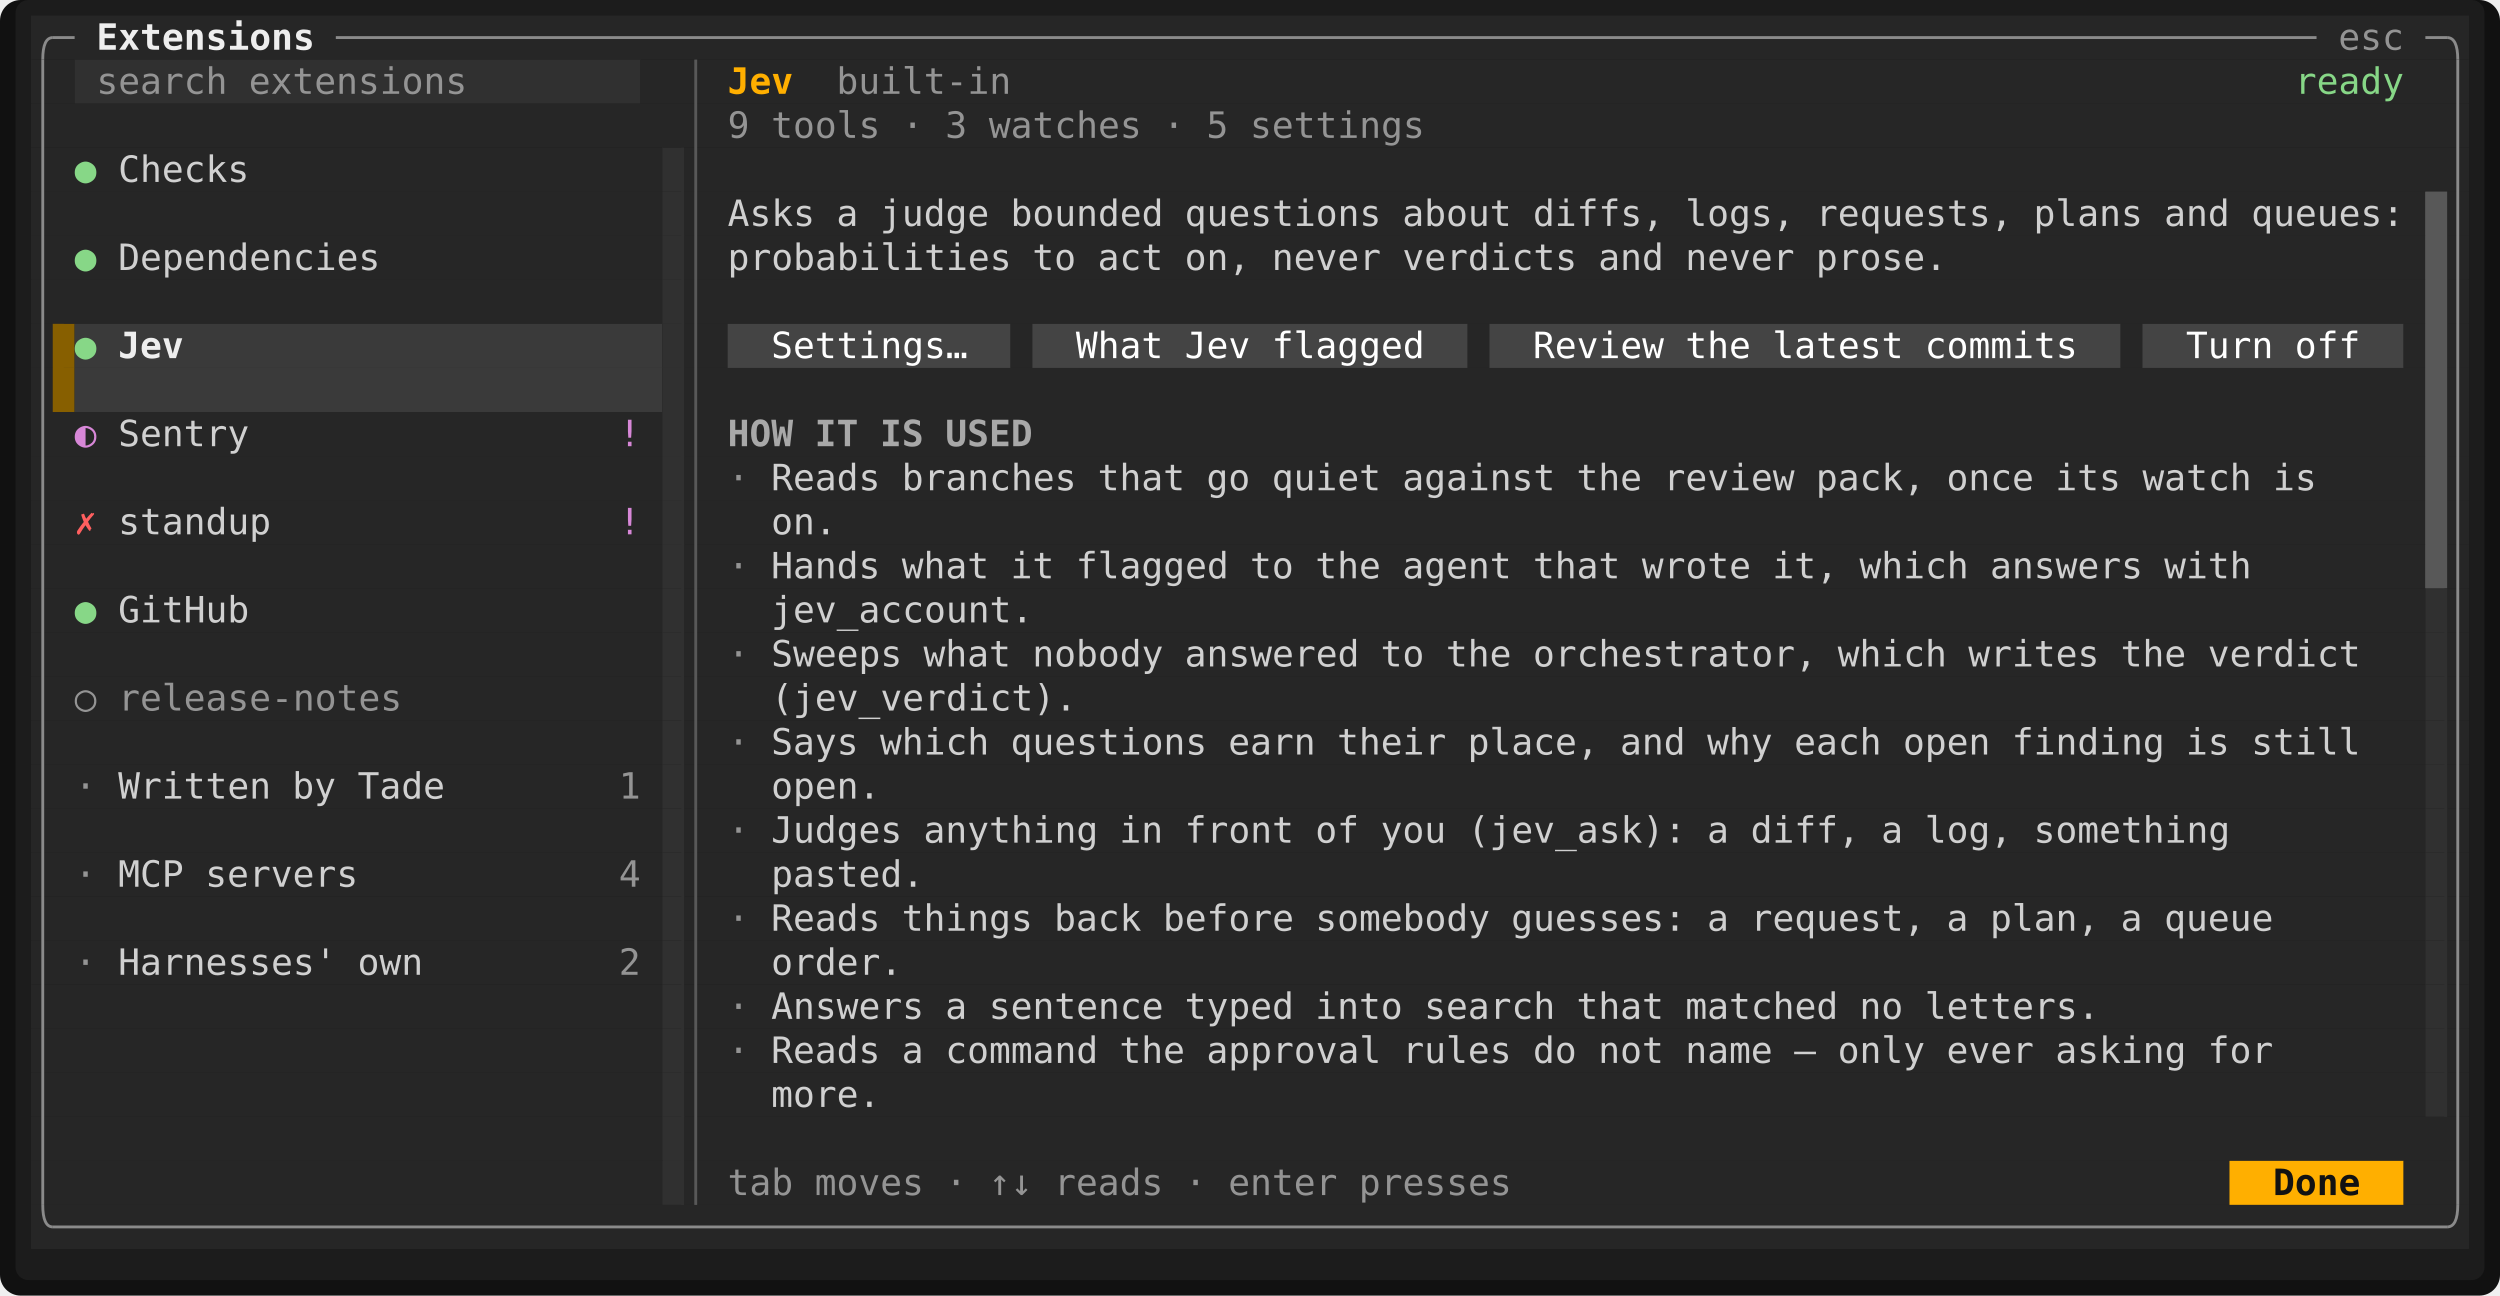
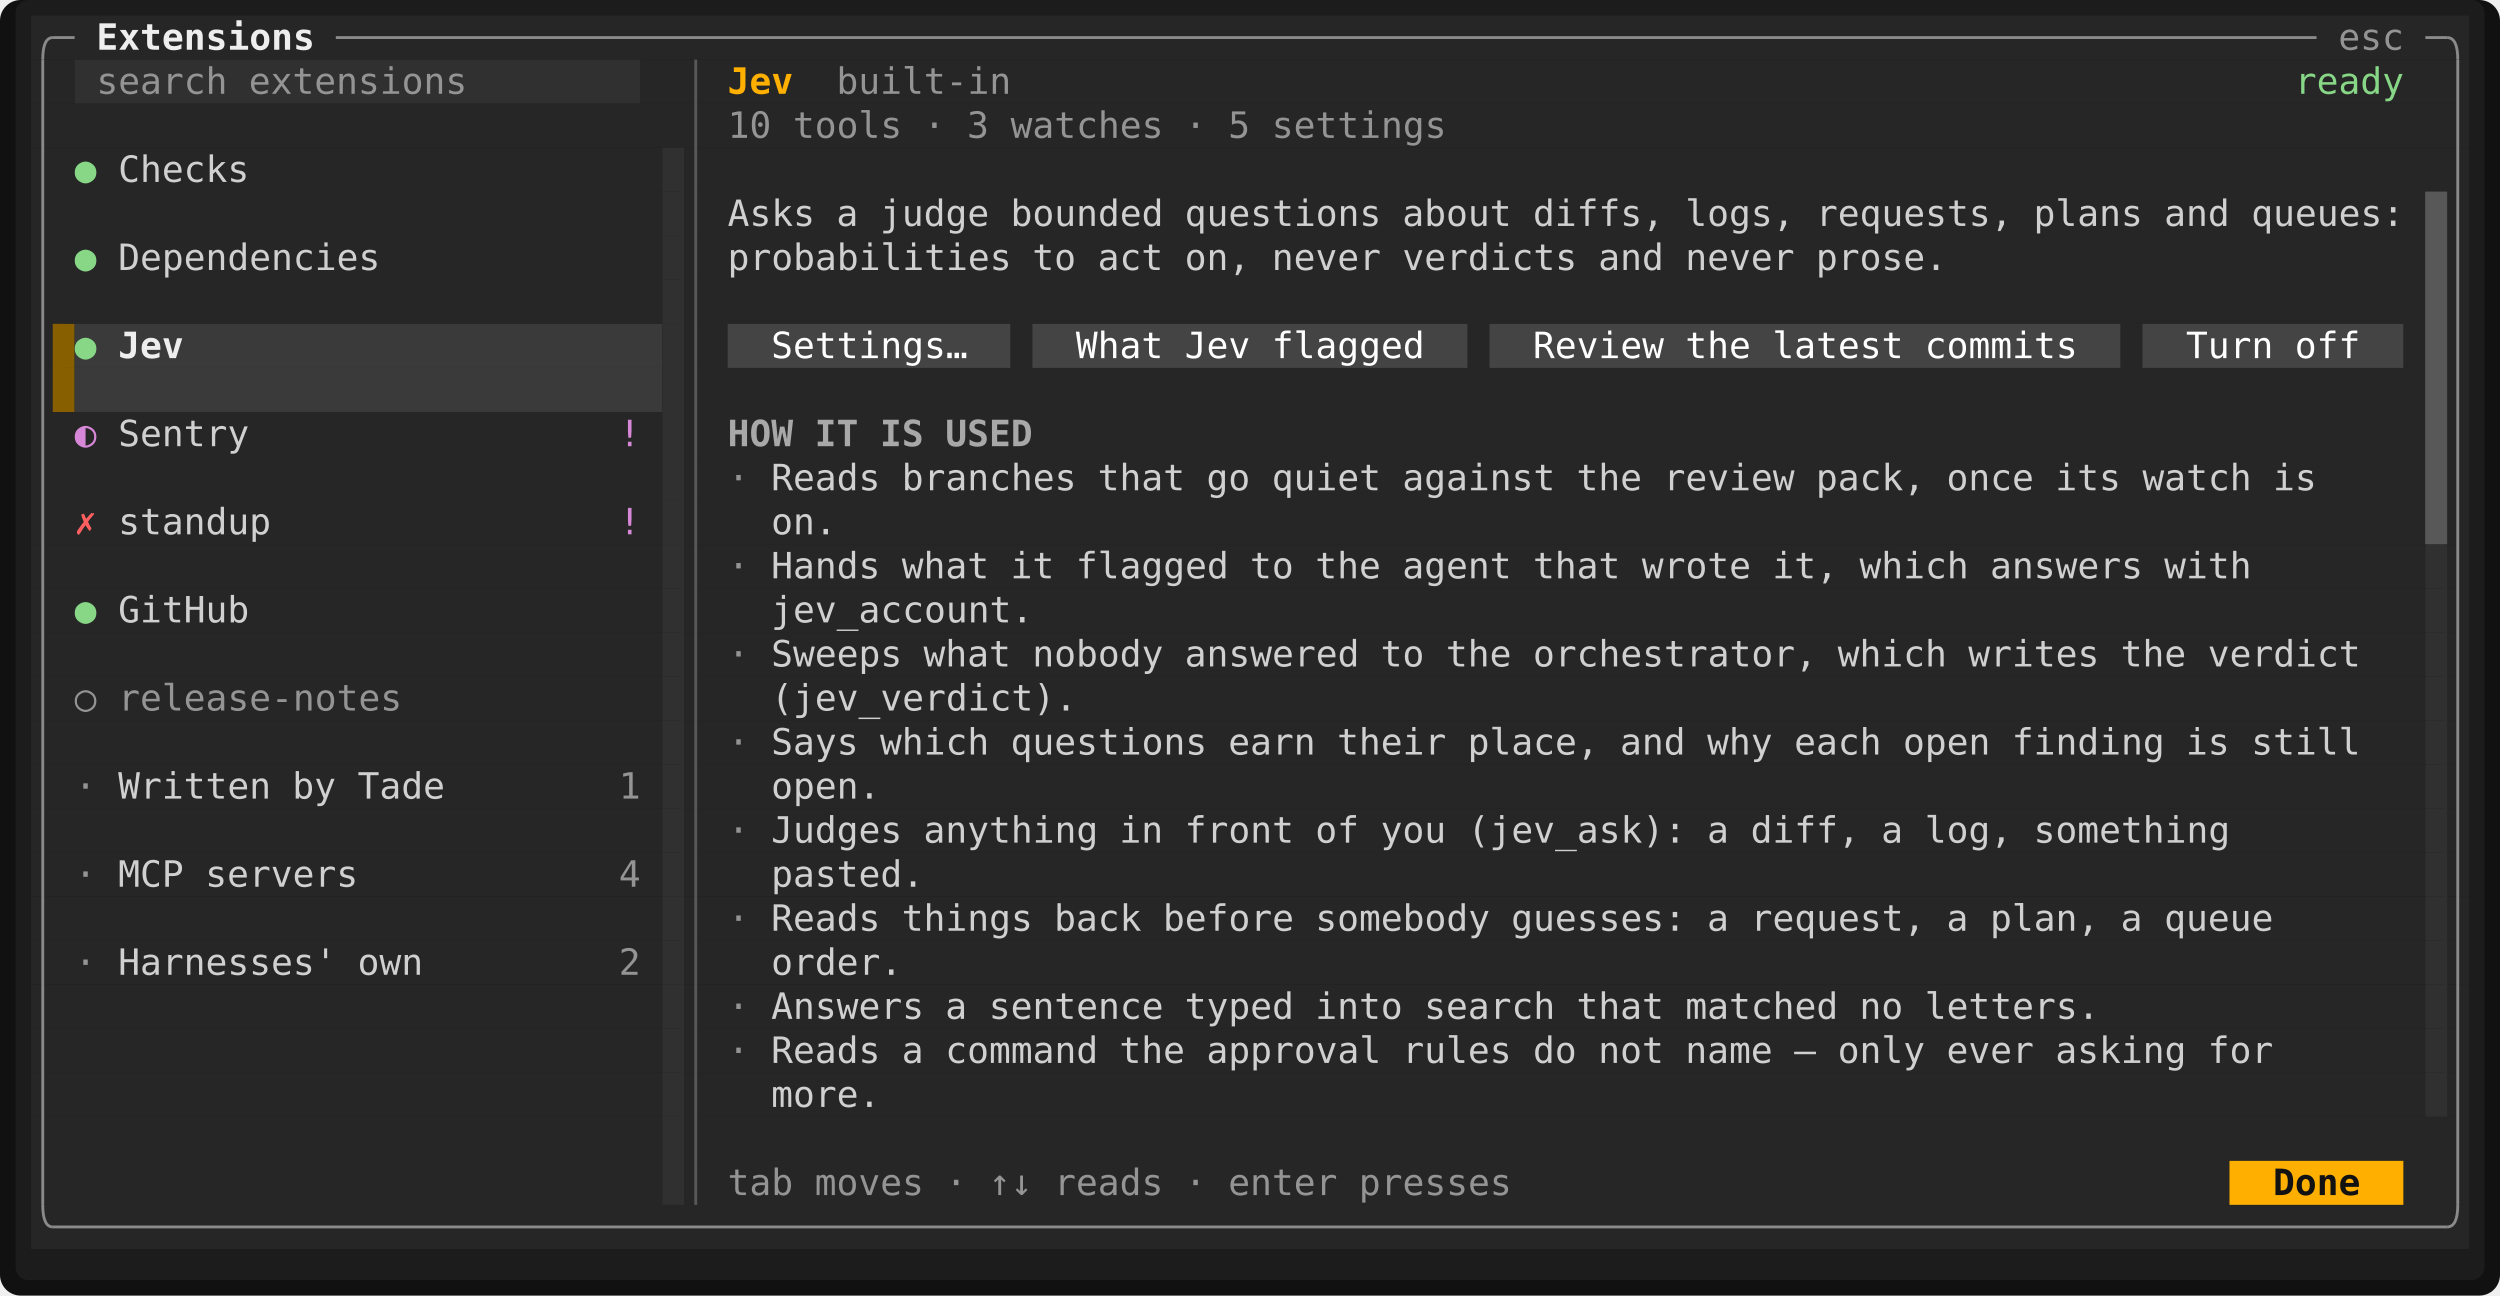
<svg xmlns="http://www.w3.org/2000/svg" viewBox="0 0 964.8 500" width="964.8" height="500" font-family="ui-monospace,SFMono-Regular,Menlo,Consolas,'DejaVu Sans Mono','Liberation Mono',monospace" font-size="14" role="img" aria-label="Tade">
  <rect width="964.8" height="500" rx="8" fill="#111111" />
  <rect x="6" y="0" width="952.8" height="494" rx="5" fill="#1c1c1c" />
  <rect x="12" y="6" width="940.8" height="17" fill="#262626" />
  <rect x="12" y="23" width="16.8" height="17" fill="#262626" />
  <rect x="28.8" y="23" width="218.4" height="17" fill="#303030" />
  <rect x="247.2" y="23" width="705.6" height="17" fill="#262626" />
  <rect x="12" y="40" width="940.8" height="17" fill="#262626" />
  <rect x="12" y="57" width="243.6" height="17" fill="#262626" />
  <rect x="255.6" y="57" width="8.4" height="17" fill="#303030" />
  <rect x="264" y="57" width="688.8" height="17" fill="#262626" />
  <rect x="12" y="74" width="243.6" height="17" fill="#262626" />
  <rect x="255.6" y="74" width="8.4" height="17" fill="#303030" />
  <rect x="264" y="74" width="672" height="17" fill="#262626" />
  <rect x="936" y="74" width="8.4" height="17" fill="#585858" />
  <rect x="944.4" y="74" width="8.4" height="17" fill="#262626" />
  <rect x="12" y="91" width="243.6" height="17" fill="#262626" />
  <rect x="255.6" y="91" width="8.4" height="17" fill="#303030" />
  <rect x="264" y="91" width="672" height="17" fill="#262626" />
  <rect x="936" y="91" width="8.4" height="17" fill="#585858" />
  <rect x="944.4" y="91" width="8.4" height="17" fill="#262626" />
  <rect x="12" y="108" width="243.6" height="17" fill="#262626" />
  <rect x="255.6" y="108" width="8.4" height="17" fill="#303030" />
  <rect x="264" y="108" width="672" height="17" fill="#262626" />
  <rect x="936" y="108" width="8.4" height="17" fill="#585858" />
  <rect x="944.4" y="108" width="8.4" height="17" fill="#262626" />
  <rect x="12" y="125" width="8.4" height="17" fill="#262626" />
  <rect x="20.4" y="125" width="8.4" height="17" fill="#875f00" />
  <rect x="28.8" y="125" width="226.8" height="17" fill="#3a3a3a" />
  <rect x="255.6" y="125" width="8.4" height="17" fill="#303030" />
  <rect x="264" y="125" width="16.8" height="17" fill="#262626" />
  <rect x="280.8" y="125" width="109.2" height="17" fill="#444444" />
  <rect x="390" y="125" width="8.4" height="17" fill="#262626" />
  <rect x="398.4" y="125" width="168" height="17" fill="#444444" />
  <rect x="566.4" y="125" width="8.4" height="17" fill="#262626" />
  <rect x="574.8" y="125" width="243.6" height="17" fill="#444444" />
  <rect x="818.4" y="125" width="8.4" height="17" fill="#262626" />
  <rect x="826.8" y="125" width="100.8" height="17" fill="#444444" />
  <rect x="927.6" y="125" width="8.4" height="17" fill="#262626" />
  <rect x="936" y="125" width="8.4" height="17" fill="#585858" />
  <rect x="944.4" y="125" width="8.4" height="17" fill="#262626" />
  <rect x="12" y="142" width="8.4" height="17" fill="#262626" />
  <rect x="20.4" y="142" width="8.4" height="17" fill="#875f00" />
  <rect x="28.8" y="142" width="226.8" height="17" fill="#3a3a3a" />
  <rect x="255.6" y="142" width="8.4" height="17" fill="#303030" />
  <rect x="264" y="142" width="672" height="17" fill="#262626" />
  <rect x="936" y="142" width="8.4" height="17" fill="#585858" />
  <rect x="944.4" y="142" width="8.4" height="17" fill="#262626" />
  <rect x="12" y="159" width="243.6" height="17" fill="#262626" />
  <rect x="255.6" y="159" width="8.4" height="17" fill="#303030" />
  <rect x="264" y="159" width="672" height="17" fill="#262626" />
  <rect x="936" y="159" width="8.4" height="17" fill="#585858" />
  <rect x="944.4" y="159" width="8.4" height="17" fill="#262626" />
  <rect x="12" y="176" width="243.6" height="17" fill="#262626" />
  <rect x="255.6" y="176" width="8.4" height="17" fill="#303030" />
  <rect x="264" y="176" width="672" height="17" fill="#262626" />
  <rect x="936" y="176" width="8.4" height="17" fill="#585858" />
  <rect x="944.4" y="176" width="8.4" height="17" fill="#262626" />
  <rect x="12" y="193" width="243.6" height="17" fill="#262626" />
  <rect x="255.6" y="193" width="8.4" height="17" fill="#303030" />
  <rect x="264" y="193" width="672" height="17" fill="#262626" />
  <rect x="936" y="193" width="8.4" height="17" fill="#585858" />
  <rect x="944.4" y="193" width="8.4" height="17" fill="#262626" />
  <rect x="12" y="210" width="243.6" height="17" fill="#262626" />
  <rect x="255.6" y="210" width="8.4" height="17" fill="#303030" />
  <rect x="264" y="210" width="672" height="17" fill="#262626" />
-   <rect x="936" y="210" width="8.4" height="17" fill="#585858" />
+   <rect x="936" y="210" width="8.4" height="17" fill="#303030" />
  <rect x="944.4" y="210" width="8.4" height="17" fill="#262626" />
  <rect x="12" y="227" width="243.6" height="17" fill="#262626" />
  <rect x="255.6" y="227" width="8.4" height="17" fill="#303030" />
  <rect x="264" y="227" width="672" height="17" fill="#262626" />
  <rect x="936" y="227" width="8.4" height="17" fill="#303030" />
  <rect x="944.4" y="227" width="8.4" height="17" fill="#262626" />
  <rect x="12" y="244" width="243.6" height="17" fill="#262626" />
  <rect x="255.6" y="244" width="8.4" height="17" fill="#303030" />
  <rect x="264" y="244" width="672" height="17" fill="#262626" />
  <rect x="936" y="244" width="8.4" height="17" fill="#303030" />
  <rect x="944.4" y="244" width="8.4" height="17" fill="#262626" />
  <rect x="12" y="261" width="243.6" height="17" fill="#262626" />
  <rect x="255.6" y="261" width="8.4" height="17" fill="#303030" />
  <rect x="264" y="261" width="672" height="17" fill="#262626" />
  <rect x="936" y="261" width="8.4" height="17" fill="#303030" />
  <rect x="944.4" y="261" width="8.4" height="17" fill="#262626" />
  <rect x="12" y="278" width="243.6" height="17" fill="#262626" />
  <rect x="255.6" y="278" width="8.4" height="17" fill="#303030" />
  <rect x="264" y="278" width="672" height="17" fill="#262626" />
  <rect x="936" y="278" width="8.4" height="17" fill="#303030" />
  <rect x="944.4" y="278" width="8.4" height="17" fill="#262626" />
  <rect x="12" y="295" width="243.6" height="17" fill="#262626" />
  <rect x="255.6" y="295" width="8.4" height="17" fill="#303030" />
  <rect x="264" y="295" width="672" height="17" fill="#262626" />
  <rect x="936" y="295" width="8.4" height="17" fill="#303030" />
  <rect x="944.4" y="295" width="8.4" height="17" fill="#262626" />
  <rect x="12" y="312" width="243.6" height="17" fill="#262626" />
  <rect x="255.6" y="312" width="8.4" height="17" fill="#303030" />
  <rect x="264" y="312" width="672" height="17" fill="#262626" />
  <rect x="936" y="312" width="8.4" height="17" fill="#303030" />
  <rect x="944.4" y="312" width="8.4" height="17" fill="#262626" />
  <rect x="12" y="329" width="243.6" height="17" fill="#262626" />
  <rect x="255.6" y="329" width="8.4" height="17" fill="#303030" />
  <rect x="264" y="329" width="672" height="17" fill="#262626" />
  <rect x="936" y="329" width="8.4" height="17" fill="#303030" />
  <rect x="944.4" y="329" width="8.4" height="17" fill="#262626" />
  <rect x="12" y="346" width="243.6" height="17" fill="#262626" />
  <rect x="255.6" y="346" width="8.4" height="17" fill="#303030" />
  <rect x="264" y="346" width="672" height="17" fill="#262626" />
  <rect x="936" y="346" width="8.4" height="17" fill="#303030" />
  <rect x="944.4" y="346" width="8.4" height="17" fill="#262626" />
  <rect x="12" y="363" width="243.6" height="17" fill="#262626" />
  <rect x="255.6" y="363" width="8.4" height="17" fill="#303030" />
  <rect x="264" y="363" width="672" height="17" fill="#262626" />
  <rect x="936" y="363" width="8.4" height="17" fill="#303030" />
  <rect x="944.4" y="363" width="8.4" height="17" fill="#262626" />
  <rect x="12" y="380" width="243.6" height="17" fill="#262626" />
  <rect x="255.6" y="380" width="8.4" height="17" fill="#303030" />
  <rect x="264" y="380" width="672" height="17" fill="#262626" />
  <rect x="936" y="380" width="8.4" height="17" fill="#303030" />
  <rect x="944.4" y="380" width="8.4" height="17" fill="#262626" />
  <rect x="12" y="397" width="243.6" height="17" fill="#262626" />
  <rect x="255.6" y="397" width="8.4" height="17" fill="#303030" />
  <rect x="264" y="397" width="672" height="17" fill="#262626" />
  <rect x="936" y="397" width="8.4" height="17" fill="#303030" />
  <rect x="944.4" y="397" width="8.4" height="17" fill="#262626" />
  <rect x="12" y="414" width="243.6" height="17" fill="#262626" />
  <rect x="255.6" y="414" width="8.4" height="17" fill="#303030" />
  <rect x="264" y="414" width="672" height="17" fill="#262626" />
  <rect x="936" y="414" width="8.4" height="17" fill="#303030" />
  <rect x="944.4" y="414" width="8.4" height="17" fill="#262626" />
  <rect x="12" y="431" width="243.6" height="17" fill="#262626" />
  <rect x="255.6" y="431" width="8.4" height="17" fill="#303030" />
  <rect x="264" y="431" width="688.8" height="17" fill="#262626" />
  <rect x="12" y="448" width="243.6" height="17" fill="#262626" />
  <rect x="255.6" y="448" width="8.4" height="17" fill="#303030" />
  <rect x="264" y="448" width="596.4" height="17" fill="#262626" />
  <rect x="860.4" y="448" width="67.2" height="17" fill="#ffaf00" />
  <rect x="927.6" y="448" width="25.2" height="17" fill="#262626" />
  <rect x="12" y="465" width="940.8" height="17" fill="#262626" />
  <rect x="262.95" y="57" width="1.05" height="408" fill="#303030" />
-   <rect x="936" y="74" width="8.4" height="153" fill="#585858" />
+   <rect x="936" y="74" width="8.4" height="136" fill="#585858" />
  <rect x="20.4" y="125" width="4.2" height="34" fill="#875f00" />
-   <rect x="943.35" y="227" width="1.05" height="204" fill="#303030" />
+   <rect x="943.35" y="210" width="1.05" height="221" fill="#303030" />
  <path d="M16.5 23Q16.5 14.5 20.4 14.5" fill="none" stroke="#8a8a8a" stroke-width="1.1" />
  <line x1="20.4" y1="14.5" x2="28.8" y2="14.5" stroke="#8a8a8a" stroke-width="1.1" />
  <line x1="129.6" y1="14.5" x2="894" y2="14.5" stroke="#8a8a8a" stroke-width="1.1" />
  <line x1="936" y1="14.5" x2="944.4" y2="14.5" stroke="#8a8a8a" stroke-width="1.1" />
  <path d="M948.5 23Q948.5 14.5 944.4 14.5" fill="none" stroke="#8a8a8a" stroke-width="1.1" />
  <line x1="16.5" y1="23" x2="16.5" y2="465" stroke="#8a8a8a" stroke-width="1.1" />
  <line x1="268.5" y1="23" x2="268.5" y2="465" stroke="#585858" stroke-width="1.1" />
  <line x1="948.5" y1="23" x2="948.5" y2="465" stroke="#8a8a8a" stroke-width="1.1" />
  <path d="M16.5 465Q16.5 473.5 20.4 473.5" fill="none" stroke="#8a8a8a" stroke-width="1.1" />
  <line x1="20.4" y1="473.5" x2="944.4" y2="473.5" stroke="#8a8a8a" stroke-width="1.1" />
  <path d="M948.5 465Q948.5 473.5 944.4 473.5" fill="none" stroke="#8a8a8a" stroke-width="1.1" />
  <text x="37.2" y="19.2" textLength="84" lengthAdjust="spacingAndGlyphs" fill="#eeeeee" font-weight="700">Extensions</text>
  <text x="902.4" y="19.2" textLength="25.2" lengthAdjust="spacingAndGlyphs" fill="#949494">esc</text>
  <text x="37.2" y="36.2" textLength="50.4" lengthAdjust="spacingAndGlyphs" fill="#949494">search</text>
  <text x="96" y="36.2" textLength="84" lengthAdjust="spacingAndGlyphs" fill="#949494">extensions</text>
  <text x="280.8" y="36.2" textLength="25.2" lengthAdjust="spacingAndGlyphs" fill="#ffaf00" font-weight="700">Jev</text>
  <text x="322.8" y="36.2" textLength="67.2" lengthAdjust="spacingAndGlyphs" fill="#949494">built-in</text>
  <text x="885.6" y="36.2" textLength="42" lengthAdjust="spacingAndGlyphs" fill="#87d787">ready</text>
-   <text x="280.8" y="53.2" textLength="8.4" lengthAdjust="spacingAndGlyphs" fill="#949494">9</text>
-   <text x="297.6" y="53.2" textLength="42" lengthAdjust="spacingAndGlyphs" fill="#949494">tools</text>
-   <text x="348" y="53.2" textLength="8.4" lengthAdjust="spacingAndGlyphs" fill="#949494">·</text>
-   <text x="364.8" y="53.2" textLength="8.4" lengthAdjust="spacingAndGlyphs" fill="#949494">3</text>
-   <text x="381.6" y="53.2" textLength="58.8" lengthAdjust="spacingAndGlyphs" fill="#949494">watches</text>
-   <text x="448.8" y="53.2" textLength="8.4" lengthAdjust="spacingAndGlyphs" fill="#949494">·</text>
-   <text x="465.6" y="53.2" textLength="8.4" lengthAdjust="spacingAndGlyphs" fill="#949494">5</text>
-   <text x="482.4" y="53.2" textLength="67.2" lengthAdjust="spacingAndGlyphs" fill="#949494">settings</text>
+   <text x="280.8" y="53.2" textLength="16.8" lengthAdjust="spacingAndGlyphs" fill="#949494">10</text>
+   <text x="306" y="53.2" textLength="42" lengthAdjust="spacingAndGlyphs" fill="#949494">tools</text>
+   <text x="356.4" y="53.2" textLength="8.4" lengthAdjust="spacingAndGlyphs" fill="#949494">·</text>
+   <text x="373.2" y="53.2" textLength="8.4" lengthAdjust="spacingAndGlyphs" fill="#949494">3</text>
+   <text x="390" y="53.2" textLength="58.8" lengthAdjust="spacingAndGlyphs" fill="#949494">watches</text>
+   <text x="457.2" y="53.2" textLength="8.4" lengthAdjust="spacingAndGlyphs" fill="#949494">·</text>
+   <text x="474" y="53.2" textLength="8.4" lengthAdjust="spacingAndGlyphs" fill="#949494">5</text>
+   <text x="490.8" y="53.2" textLength="67.2" lengthAdjust="spacingAndGlyphs" fill="#949494">settings</text>
  <text x="28.8" y="70.2" textLength="8.4" lengthAdjust="spacingAndGlyphs" fill="#87d787">●</text>
  <text x="45.6" y="70.2" textLength="50.4" lengthAdjust="spacingAndGlyphs" fill="#d0d0d0">Checks</text>
  <text x="280.8" y="87.2" textLength="33.6" lengthAdjust="spacingAndGlyphs" fill="#d0d0d0">Asks</text>
  <text x="322.8" y="87.2" textLength="8.4" lengthAdjust="spacingAndGlyphs" fill="#d0d0d0">a</text>
  <text x="339.6" y="87.2" textLength="42" lengthAdjust="spacingAndGlyphs" fill="#d0d0d0">judge</text>
  <text x="390" y="87.2" textLength="58.8" lengthAdjust="spacingAndGlyphs" fill="#d0d0d0">bounded</text>
  <text x="457.2" y="87.2" textLength="75.6" lengthAdjust="spacingAndGlyphs" fill="#d0d0d0">questions</text>
  <text x="541.2" y="87.2" textLength="42" lengthAdjust="spacingAndGlyphs" fill="#d0d0d0">about</text>
  <text x="591.6" y="87.2" textLength="50.4" lengthAdjust="spacingAndGlyphs" fill="#d0d0d0">diffs,</text>
  <text x="650.4" y="87.2" textLength="42" lengthAdjust="spacingAndGlyphs" fill="#d0d0d0">logs,</text>
  <text x="700.8" y="87.2" textLength="75.6" lengthAdjust="spacingAndGlyphs" fill="#d0d0d0">requests,</text>
  <text x="784.8" y="87.2" textLength="42" lengthAdjust="spacingAndGlyphs" fill="#d0d0d0">plans</text>
  <text x="835.2" y="87.2" textLength="25.2" lengthAdjust="spacingAndGlyphs" fill="#d0d0d0">and</text>
  <text x="868.8" y="87.2" textLength="58.8" lengthAdjust="spacingAndGlyphs" fill="#d0d0d0">queues:</text>
  <text x="28.8" y="104.2" textLength="8.4" lengthAdjust="spacingAndGlyphs" fill="#87d787">●</text>
  <text x="45.6" y="104.2" textLength="100.8" lengthAdjust="spacingAndGlyphs" fill="#d0d0d0">Dependencies</text>
  <text x="280.8" y="104.2" textLength="109.2" lengthAdjust="spacingAndGlyphs" fill="#d0d0d0">probabilities</text>
  <text x="398.4" y="104.2" textLength="16.8" lengthAdjust="spacingAndGlyphs" fill="#d0d0d0">to</text>
  <text x="423.6" y="104.2" textLength="25.2" lengthAdjust="spacingAndGlyphs" fill="#d0d0d0">act</text>
  <text x="457.2" y="104.2" textLength="25.2" lengthAdjust="spacingAndGlyphs" fill="#d0d0d0">on,</text>
  <text x="490.8" y="104.2" textLength="42" lengthAdjust="spacingAndGlyphs" fill="#d0d0d0">never</text>
  <text x="541.2" y="104.2" textLength="67.2" lengthAdjust="spacingAndGlyphs" fill="#d0d0d0">verdicts</text>
  <text x="616.8" y="104.2" textLength="25.2" lengthAdjust="spacingAndGlyphs" fill="#d0d0d0">and</text>
  <text x="650.4" y="104.2" textLength="42" lengthAdjust="spacingAndGlyphs" fill="#d0d0d0">never</text>
  <text x="700.8" y="104.2" textLength="50.4" lengthAdjust="spacingAndGlyphs" fill="#d0d0d0">prose.</text>
  <text x="28.8" y="138.2" textLength="8.4" lengthAdjust="spacingAndGlyphs" fill="#87d787">●</text>
  <text x="45.6" y="138.2" textLength="25.2" lengthAdjust="spacingAndGlyphs" fill="#eeeeee" font-weight="700">Jev</text>
  <text x="297.6" y="138.2" textLength="75.6" lengthAdjust="spacingAndGlyphs" fill="#ffffff">Settings…</text>
  <text x="415.2" y="138.2" textLength="33.6" lengthAdjust="spacingAndGlyphs" fill="#ffffff">What</text>
  <text x="457.2" y="138.2" textLength="25.2" lengthAdjust="spacingAndGlyphs" fill="#ffffff">Jev</text>
  <text x="490.8" y="138.2" textLength="58.8" lengthAdjust="spacingAndGlyphs" fill="#ffffff">flagged</text>
  <text x="591.6" y="138.2" textLength="50.4" lengthAdjust="spacingAndGlyphs" fill="#ffffff">Review</text>
  <text x="650.4" y="138.2" textLength="25.2" lengthAdjust="spacingAndGlyphs" fill="#ffffff">the</text>
  <text x="684" y="138.2" textLength="50.4" lengthAdjust="spacingAndGlyphs" fill="#ffffff">latest</text>
  <text x="742.8" y="138.2" textLength="58.8" lengthAdjust="spacingAndGlyphs" fill="#ffffff">commits</text>
  <text x="843.6" y="138.2" textLength="33.6" lengthAdjust="spacingAndGlyphs" fill="#ffffff">Turn</text>
  <text x="885.6" y="138.2" textLength="25.2" lengthAdjust="spacingAndGlyphs" fill="#ffffff">off</text>
  <text x="28.8" y="172.2" textLength="8.4" lengthAdjust="spacingAndGlyphs" fill="#d787d7">◐</text>
  <text x="45.6" y="172.2" textLength="50.4" lengthAdjust="spacingAndGlyphs" fill="#d0d0d0">Sentry</text>
  <text x="238.8" y="172.2" textLength="8.4" lengthAdjust="spacingAndGlyphs" fill="#d787d7">!</text>
  <text x="280.8" y="172.2" textLength="25.2" lengthAdjust="spacingAndGlyphs" fill="#a8a8a8" font-weight="700">HOW</text>
  <text x="314.4" y="172.2" textLength="16.8" lengthAdjust="spacingAndGlyphs" fill="#a8a8a8" font-weight="700">IT</text>
  <text x="339.6" y="172.2" textLength="16.8" lengthAdjust="spacingAndGlyphs" fill="#a8a8a8" font-weight="700">IS</text>
  <text x="364.8" y="172.2" textLength="33.6" lengthAdjust="spacingAndGlyphs" fill="#a8a8a8" font-weight="700">USED</text>
  <text x="280.8" y="189.2" textLength="8.4" lengthAdjust="spacingAndGlyphs" fill="#949494">·</text>
  <text x="297.6" y="189.2" textLength="42" lengthAdjust="spacingAndGlyphs" fill="#d0d0d0">Reads</text>
  <text x="348" y="189.2" textLength="67.2" lengthAdjust="spacingAndGlyphs" fill="#d0d0d0">branches</text>
  <text x="423.6" y="189.2" textLength="33.6" lengthAdjust="spacingAndGlyphs" fill="#d0d0d0">that</text>
  <text x="465.6" y="189.2" textLength="16.8" lengthAdjust="spacingAndGlyphs" fill="#d0d0d0">go</text>
  <text x="490.8" y="189.2" textLength="42" lengthAdjust="spacingAndGlyphs" fill="#d0d0d0">quiet</text>
  <text x="541.2" y="189.2" textLength="58.8" lengthAdjust="spacingAndGlyphs" fill="#d0d0d0">against</text>
  <text x="608.4" y="189.2" textLength="25.2" lengthAdjust="spacingAndGlyphs" fill="#d0d0d0">the</text>
  <text x="642" y="189.2" textLength="50.4" lengthAdjust="spacingAndGlyphs" fill="#d0d0d0">review</text>
  <text x="700.8" y="189.2" textLength="42" lengthAdjust="spacingAndGlyphs" fill="#d0d0d0">pack,</text>
  <text x="751.2" y="189.2" textLength="33.6" lengthAdjust="spacingAndGlyphs" fill="#d0d0d0">once</text>
  <text x="793.2" y="189.2" textLength="25.2" lengthAdjust="spacingAndGlyphs" fill="#d0d0d0">its</text>
  <text x="826.8" y="189.2" textLength="42" lengthAdjust="spacingAndGlyphs" fill="#d0d0d0">watch</text>
  <text x="877.2" y="189.2" textLength="16.8" lengthAdjust="spacingAndGlyphs" fill="#d0d0d0">is</text>
  <text x="28.8" y="206.2" textLength="8.4" lengthAdjust="spacingAndGlyphs" fill="#ff5f5f">✗</text>
  <text x="45.6" y="206.2" textLength="58.8" lengthAdjust="spacingAndGlyphs" fill="#d0d0d0">standup</text>
  <text x="238.8" y="206.2" textLength="8.4" lengthAdjust="spacingAndGlyphs" fill="#d787d7">!</text>
  <text x="297.6" y="206.2" textLength="25.2" lengthAdjust="spacingAndGlyphs" fill="#d0d0d0">on.</text>
  <text x="280.8" y="223.2" textLength="8.4" lengthAdjust="spacingAndGlyphs" fill="#949494">·</text>
  <text x="297.6" y="223.2" textLength="42" lengthAdjust="spacingAndGlyphs" fill="#d0d0d0">Hands</text>
  <text x="348" y="223.2" textLength="33.6" lengthAdjust="spacingAndGlyphs" fill="#d0d0d0">what</text>
  <text x="390" y="223.2" textLength="16.8" lengthAdjust="spacingAndGlyphs" fill="#d0d0d0">it</text>
  <text x="415.2" y="223.2" textLength="58.8" lengthAdjust="spacingAndGlyphs" fill="#d0d0d0">flagged</text>
  <text x="482.4" y="223.2" textLength="16.8" lengthAdjust="spacingAndGlyphs" fill="#d0d0d0">to</text>
  <text x="507.6" y="223.2" textLength="25.2" lengthAdjust="spacingAndGlyphs" fill="#d0d0d0">the</text>
  <text x="541.2" y="223.2" textLength="42" lengthAdjust="spacingAndGlyphs" fill="#d0d0d0">agent</text>
  <text x="591.6" y="223.2" textLength="33.6" lengthAdjust="spacingAndGlyphs" fill="#d0d0d0">that</text>
  <text x="633.6" y="223.2" textLength="42" lengthAdjust="spacingAndGlyphs" fill="#d0d0d0">wrote</text>
  <text x="684" y="223.2" textLength="25.2" lengthAdjust="spacingAndGlyphs" fill="#d0d0d0">it,</text>
  <text x="717.6" y="223.2" textLength="42" lengthAdjust="spacingAndGlyphs" fill="#d0d0d0">which</text>
  <text x="768" y="223.2" textLength="58.8" lengthAdjust="spacingAndGlyphs" fill="#d0d0d0">answers</text>
  <text x="835.2" y="223.2" textLength="33.6" lengthAdjust="spacingAndGlyphs" fill="#d0d0d0">with</text>
  <text x="28.8" y="240.2" textLength="8.4" lengthAdjust="spacingAndGlyphs" fill="#87d787">●</text>
  <text x="45.6" y="240.2" textLength="50.4" lengthAdjust="spacingAndGlyphs" fill="#d0d0d0">GitHub</text>
  <text x="297.6" y="240.2" textLength="100.8" lengthAdjust="spacingAndGlyphs" fill="#d0d0d0">jev_account.</text>
  <text x="280.8" y="257.2" textLength="8.4" lengthAdjust="spacingAndGlyphs" fill="#949494">·</text>
  <text x="297.6" y="257.2" textLength="50.4" lengthAdjust="spacingAndGlyphs" fill="#d0d0d0">Sweeps</text>
  <text x="356.4" y="257.2" textLength="33.6" lengthAdjust="spacingAndGlyphs" fill="#d0d0d0">what</text>
  <text x="398.4" y="257.2" textLength="50.4" lengthAdjust="spacingAndGlyphs" fill="#d0d0d0">nobody</text>
  <text x="457.2" y="257.2" textLength="67.2" lengthAdjust="spacingAndGlyphs" fill="#d0d0d0">answered</text>
  <text x="532.8" y="257.2" textLength="16.8" lengthAdjust="spacingAndGlyphs" fill="#d0d0d0">to</text>
  <text x="558" y="257.2" textLength="25.2" lengthAdjust="spacingAndGlyphs" fill="#d0d0d0">the</text>
  <text x="591.6" y="257.2" textLength="109.2" lengthAdjust="spacingAndGlyphs" fill="#d0d0d0">orchestrator,</text>
  <text x="709.2" y="257.2" textLength="42" lengthAdjust="spacingAndGlyphs" fill="#d0d0d0">which</text>
  <text x="759.6" y="257.2" textLength="50.4" lengthAdjust="spacingAndGlyphs" fill="#d0d0d0">writes</text>
  <text x="818.4" y="257.2" textLength="25.2" lengthAdjust="spacingAndGlyphs" fill="#d0d0d0">the</text>
  <text x="852" y="257.2" textLength="58.8" lengthAdjust="spacingAndGlyphs" fill="#d0d0d0">verdict</text>
  <text x="28.8" y="274.2" textLength="8.4" lengthAdjust="spacingAndGlyphs" fill="#949494">○</text>
  <text x="45.6" y="274.2" textLength="109.2" lengthAdjust="spacingAndGlyphs" fill="#949494">release-notes</text>
  <text x="297.6" y="274.2" textLength="117.6" lengthAdjust="spacingAndGlyphs" fill="#d0d0d0">(jev_verdict).</text>
  <text x="280.8" y="291.2" textLength="8.4" lengthAdjust="spacingAndGlyphs" fill="#949494">·</text>
  <text x="297.6" y="291.2" textLength="33.6" lengthAdjust="spacingAndGlyphs" fill="#d0d0d0">Says</text>
  <text x="339.6" y="291.2" textLength="42" lengthAdjust="spacingAndGlyphs" fill="#d0d0d0">which</text>
  <text x="390" y="291.2" textLength="75.6" lengthAdjust="spacingAndGlyphs" fill="#d0d0d0">questions</text>
  <text x="474" y="291.2" textLength="33.6" lengthAdjust="spacingAndGlyphs" fill="#d0d0d0">earn</text>
  <text x="516" y="291.2" textLength="42" lengthAdjust="spacingAndGlyphs" fill="#d0d0d0">their</text>
  <text x="566.4" y="291.2" textLength="50.4" lengthAdjust="spacingAndGlyphs" fill="#d0d0d0">place,</text>
  <text x="625.2" y="291.2" textLength="25.2" lengthAdjust="spacingAndGlyphs" fill="#d0d0d0">and</text>
  <text x="658.8" y="291.2" textLength="25.2" lengthAdjust="spacingAndGlyphs" fill="#d0d0d0">why</text>
  <text x="692.4" y="291.2" textLength="33.6" lengthAdjust="spacingAndGlyphs" fill="#d0d0d0">each</text>
  <text x="734.4" y="291.2" textLength="33.6" lengthAdjust="spacingAndGlyphs" fill="#d0d0d0">open</text>
  <text x="776.4" y="291.2" textLength="58.8" lengthAdjust="spacingAndGlyphs" fill="#d0d0d0">finding</text>
  <text x="843.6" y="291.2" textLength="16.8" lengthAdjust="spacingAndGlyphs" fill="#d0d0d0">is</text>
  <text x="868.8" y="291.2" textLength="42" lengthAdjust="spacingAndGlyphs" fill="#d0d0d0">still</text>
  <text x="28.8" y="308.2" textLength="8.4" lengthAdjust="spacingAndGlyphs" fill="#949494">·</text>
  <text x="45.6" y="308.2" textLength="58.8" lengthAdjust="spacingAndGlyphs" fill="#d0d0d0">Written</text>
  <text x="112.8" y="308.2" textLength="16.8" lengthAdjust="spacingAndGlyphs" fill="#d0d0d0">by</text>
  <text x="138" y="308.2" textLength="33.6" lengthAdjust="spacingAndGlyphs" fill="#d0d0d0">Tade</text>
  <text x="238.8" y="308.2" textLength="8.4" lengthAdjust="spacingAndGlyphs" fill="#949494">1</text>
  <text x="297.6" y="308.2" textLength="42" lengthAdjust="spacingAndGlyphs" fill="#d0d0d0">open.</text>
  <text x="280.8" y="325.2" textLength="8.4" lengthAdjust="spacingAndGlyphs" fill="#949494">·</text>
  <text x="297.6" y="325.2" textLength="50.4" lengthAdjust="spacingAndGlyphs" fill="#d0d0d0">Judges</text>
  <text x="356.4" y="325.2" textLength="67.2" lengthAdjust="spacingAndGlyphs" fill="#d0d0d0">anything</text>
  <text x="432" y="325.2" textLength="16.8" lengthAdjust="spacingAndGlyphs" fill="#d0d0d0">in</text>
  <text x="457.2" y="325.2" textLength="42" lengthAdjust="spacingAndGlyphs" fill="#d0d0d0">front</text>
  <text x="507.6" y="325.2" textLength="16.8" lengthAdjust="spacingAndGlyphs" fill="#d0d0d0">of</text>
  <text x="532.8" y="325.2" textLength="25.2" lengthAdjust="spacingAndGlyphs" fill="#d0d0d0">you</text>
  <text x="566.4" y="325.2" textLength="84" lengthAdjust="spacingAndGlyphs" fill="#d0d0d0">(jev_ask):</text>
  <text x="658.8" y="325.2" textLength="8.4" lengthAdjust="spacingAndGlyphs" fill="#d0d0d0">a</text>
  <text x="675.6" y="325.2" textLength="42" lengthAdjust="spacingAndGlyphs" fill="#d0d0d0">diff,</text>
  <text x="726" y="325.2" textLength="8.4" lengthAdjust="spacingAndGlyphs" fill="#d0d0d0">a</text>
  <text x="742.8" y="325.2" textLength="33.6" lengthAdjust="spacingAndGlyphs" fill="#d0d0d0">log,</text>
  <text x="784.8" y="325.2" textLength="75.6" lengthAdjust="spacingAndGlyphs" fill="#d0d0d0">something</text>
  <text x="28.8" y="342.2" textLength="8.4" lengthAdjust="spacingAndGlyphs" fill="#949494">·</text>
  <text x="45.6" y="342.2" textLength="25.2" lengthAdjust="spacingAndGlyphs" fill="#d0d0d0">MCP</text>
  <text x="79.2" y="342.2" textLength="58.8" lengthAdjust="spacingAndGlyphs" fill="#d0d0d0">servers</text>
  <text x="238.8" y="342.2" textLength="8.4" lengthAdjust="spacingAndGlyphs" fill="#949494">4</text>
  <text x="297.6" y="342.2" textLength="58.8" lengthAdjust="spacingAndGlyphs" fill="#d0d0d0">pasted.</text>
  <text x="280.8" y="359.2" textLength="8.4" lengthAdjust="spacingAndGlyphs" fill="#949494">·</text>
  <text x="297.6" y="359.2" textLength="42" lengthAdjust="spacingAndGlyphs" fill="#d0d0d0">Reads</text>
  <text x="348" y="359.2" textLength="50.4" lengthAdjust="spacingAndGlyphs" fill="#d0d0d0">things</text>
  <text x="406.8" y="359.2" textLength="33.6" lengthAdjust="spacingAndGlyphs" fill="#d0d0d0">back</text>
  <text x="448.8" y="359.2" textLength="50.4" lengthAdjust="spacingAndGlyphs" fill="#d0d0d0">before</text>
  <text x="507.6" y="359.2" textLength="67.2" lengthAdjust="spacingAndGlyphs" fill="#d0d0d0">somebody</text>
  <text x="583.2" y="359.2" textLength="67.2" lengthAdjust="spacingAndGlyphs" fill="#d0d0d0">guesses:</text>
  <text x="658.8" y="359.2" textLength="8.4" lengthAdjust="spacingAndGlyphs" fill="#d0d0d0">a</text>
  <text x="675.6" y="359.2" textLength="67.2" lengthAdjust="spacingAndGlyphs" fill="#d0d0d0">request,</text>
  <text x="751.2" y="359.2" textLength="8.4" lengthAdjust="spacingAndGlyphs" fill="#d0d0d0">a</text>
  <text x="768" y="359.2" textLength="42" lengthAdjust="spacingAndGlyphs" fill="#d0d0d0">plan,</text>
  <text x="818.4" y="359.2" textLength="8.4" lengthAdjust="spacingAndGlyphs" fill="#d0d0d0">a</text>
  <text x="835.2" y="359.2" textLength="42" lengthAdjust="spacingAndGlyphs" fill="#d0d0d0">queue</text>
  <text x="28.8" y="376.2" textLength="8.4" lengthAdjust="spacingAndGlyphs" fill="#949494">·</text>
  <text x="45.6" y="376.2" textLength="84" lengthAdjust="spacingAndGlyphs" fill="#d0d0d0">Harnesses'</text>
  <text x="138" y="376.2" textLength="25.2" lengthAdjust="spacingAndGlyphs" fill="#d0d0d0">own</text>
  <text x="238.8" y="376.2" textLength="8.4" lengthAdjust="spacingAndGlyphs" fill="#949494">2</text>
  <text x="297.6" y="376.2" textLength="50.4" lengthAdjust="spacingAndGlyphs" fill="#d0d0d0">order.</text>
  <text x="280.8" y="393.2" textLength="8.4" lengthAdjust="spacingAndGlyphs" fill="#949494">·</text>
  <text x="297.6" y="393.2" textLength="58.8" lengthAdjust="spacingAndGlyphs" fill="#d0d0d0">Answers</text>
  <text x="364.8" y="393.2" textLength="8.4" lengthAdjust="spacingAndGlyphs" fill="#d0d0d0">a</text>
  <text x="381.6" y="393.2" textLength="67.2" lengthAdjust="spacingAndGlyphs" fill="#d0d0d0">sentence</text>
  <text x="457.2" y="393.2" textLength="42" lengthAdjust="spacingAndGlyphs" fill="#d0d0d0">typed</text>
  <text x="507.6" y="393.2" textLength="33.6" lengthAdjust="spacingAndGlyphs" fill="#d0d0d0">into</text>
  <text x="549.6" y="393.2" textLength="50.4" lengthAdjust="spacingAndGlyphs" fill="#d0d0d0">search</text>
  <text x="608.4" y="393.2" textLength="33.6" lengthAdjust="spacingAndGlyphs" fill="#d0d0d0">that</text>
  <text x="650.4" y="393.2" textLength="58.8" lengthAdjust="spacingAndGlyphs" fill="#d0d0d0">matched</text>
  <text x="717.6" y="393.2" textLength="16.8" lengthAdjust="spacingAndGlyphs" fill="#d0d0d0">no</text>
  <text x="742.8" y="393.2" textLength="67.2" lengthAdjust="spacingAndGlyphs" fill="#d0d0d0">letters.</text>
  <text x="280.8" y="410.2" textLength="8.4" lengthAdjust="spacingAndGlyphs" fill="#949494">·</text>
  <text x="297.6" y="410.2" textLength="42" lengthAdjust="spacingAndGlyphs" fill="#d0d0d0">Reads</text>
  <text x="348" y="410.2" textLength="8.4" lengthAdjust="spacingAndGlyphs" fill="#d0d0d0">a</text>
  <text x="364.8" y="410.2" textLength="58.8" lengthAdjust="spacingAndGlyphs" fill="#d0d0d0">command</text>
  <text x="432" y="410.2" textLength="25.2" lengthAdjust="spacingAndGlyphs" fill="#d0d0d0">the</text>
  <text x="465.6" y="410.2" textLength="67.2" lengthAdjust="spacingAndGlyphs" fill="#d0d0d0">approval</text>
  <text x="541.2" y="410.2" textLength="42" lengthAdjust="spacingAndGlyphs" fill="#d0d0d0">rules</text>
  <text x="591.6" y="410.2" textLength="16.8" lengthAdjust="spacingAndGlyphs" fill="#d0d0d0">do</text>
  <text x="616.8" y="410.2" textLength="25.2" lengthAdjust="spacingAndGlyphs" fill="#d0d0d0">not</text>
  <text x="650.4" y="410.2" textLength="33.6" lengthAdjust="spacingAndGlyphs" fill="#d0d0d0">name</text>
  <text x="692.4" y="410.2" textLength="8.4" lengthAdjust="spacingAndGlyphs" fill="#d0d0d0">—</text>
  <text x="709.2" y="410.2" textLength="33.6" lengthAdjust="spacingAndGlyphs" fill="#d0d0d0">only</text>
  <text x="751.2" y="410.2" textLength="33.6" lengthAdjust="spacingAndGlyphs" fill="#d0d0d0">ever</text>
  <text x="793.2" y="410.2" textLength="50.4" lengthAdjust="spacingAndGlyphs" fill="#d0d0d0">asking</text>
  <text x="852" y="410.2" textLength="25.2" lengthAdjust="spacingAndGlyphs" fill="#d0d0d0">for</text>
  <text x="297.6" y="427.2" textLength="42" lengthAdjust="spacingAndGlyphs" fill="#d0d0d0">more.</text>
  <text x="280.8" y="461.2" textLength="25.2" lengthAdjust="spacingAndGlyphs" fill="#949494">tab</text>
  <text x="314.4" y="461.2" textLength="42" lengthAdjust="spacingAndGlyphs" fill="#949494">moves</text>
  <text x="364.8" y="461.2" textLength="8.4" lengthAdjust="spacingAndGlyphs" fill="#949494">·</text>
  <text x="381.6" y="461.2" textLength="16.8" lengthAdjust="spacingAndGlyphs" fill="#949494">↑↓</text>
  <text x="406.8" y="461.2" textLength="42" lengthAdjust="spacingAndGlyphs" fill="#949494">reads</text>
  <text x="457.2" y="461.2" textLength="8.4" lengthAdjust="spacingAndGlyphs" fill="#949494">·</text>
  <text x="474" y="461.2" textLength="42" lengthAdjust="spacingAndGlyphs" fill="#949494">enter</text>
  <text x="524.4" y="461.2" textLength="58.8" lengthAdjust="spacingAndGlyphs" fill="#949494">presses</text>
  <text x="877.2" y="461.2" textLength="33.6" lengthAdjust="spacingAndGlyphs" fill="#121212" font-weight="700">Done</text>
</svg>
